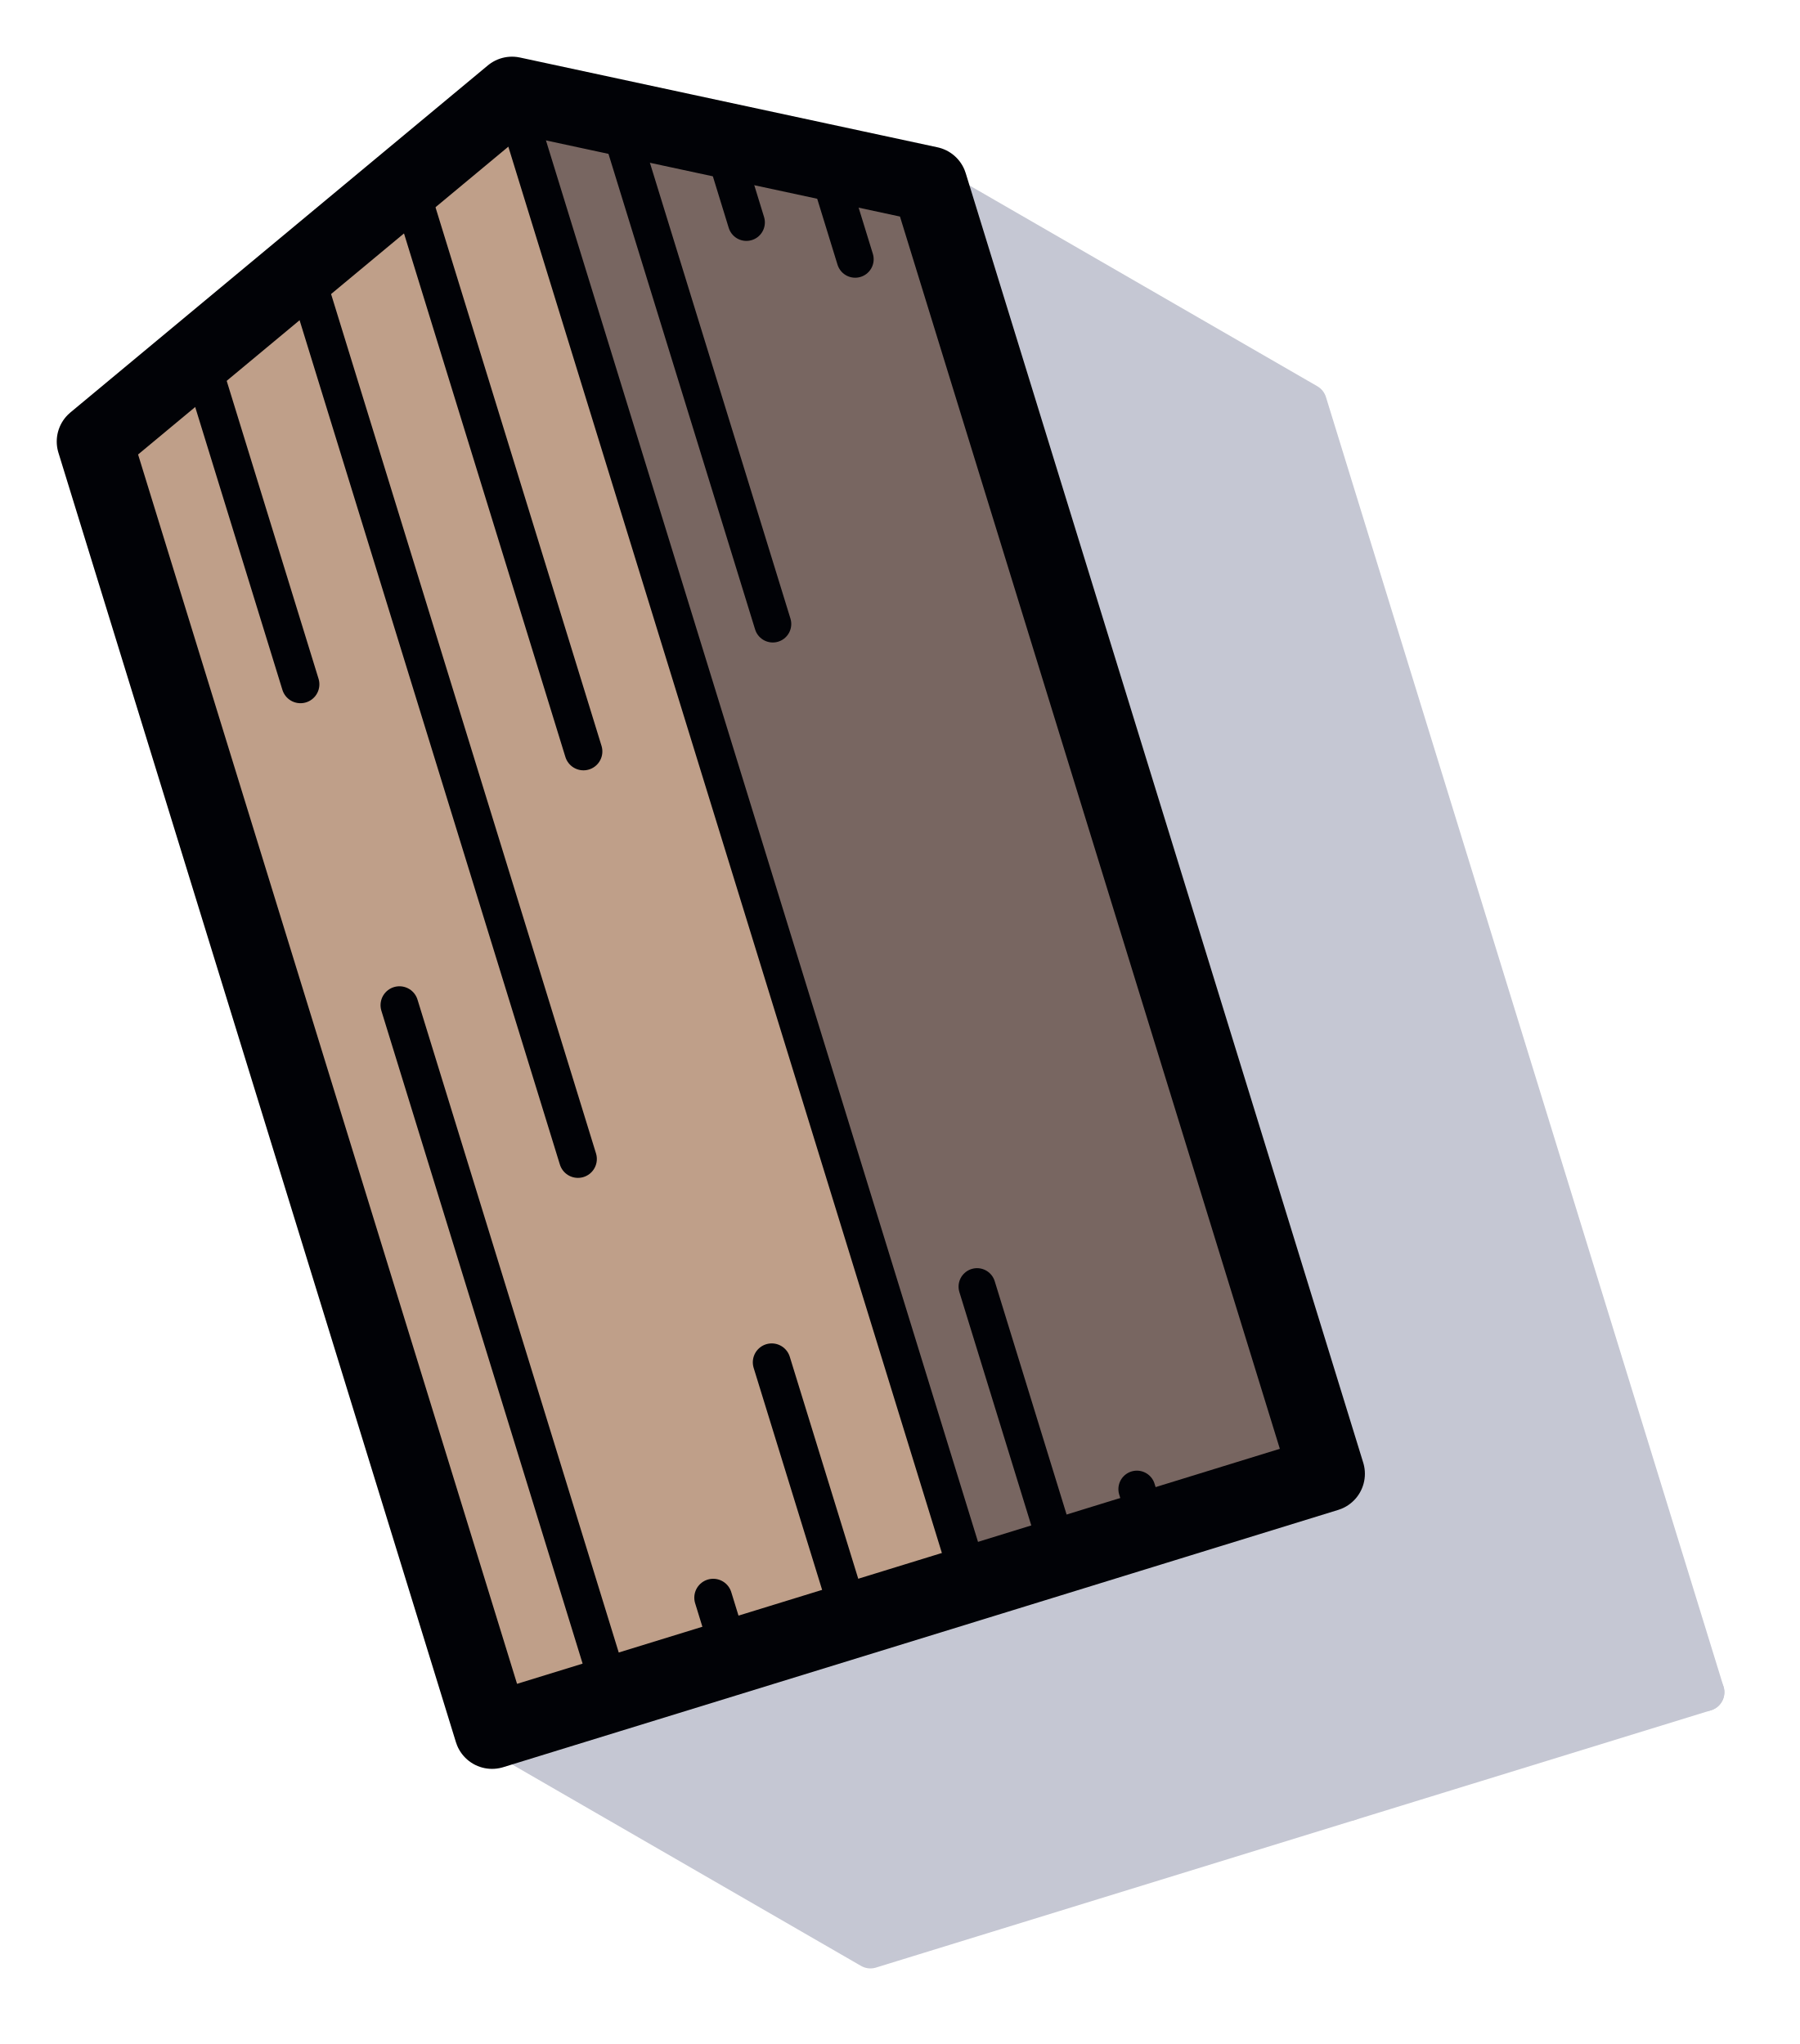
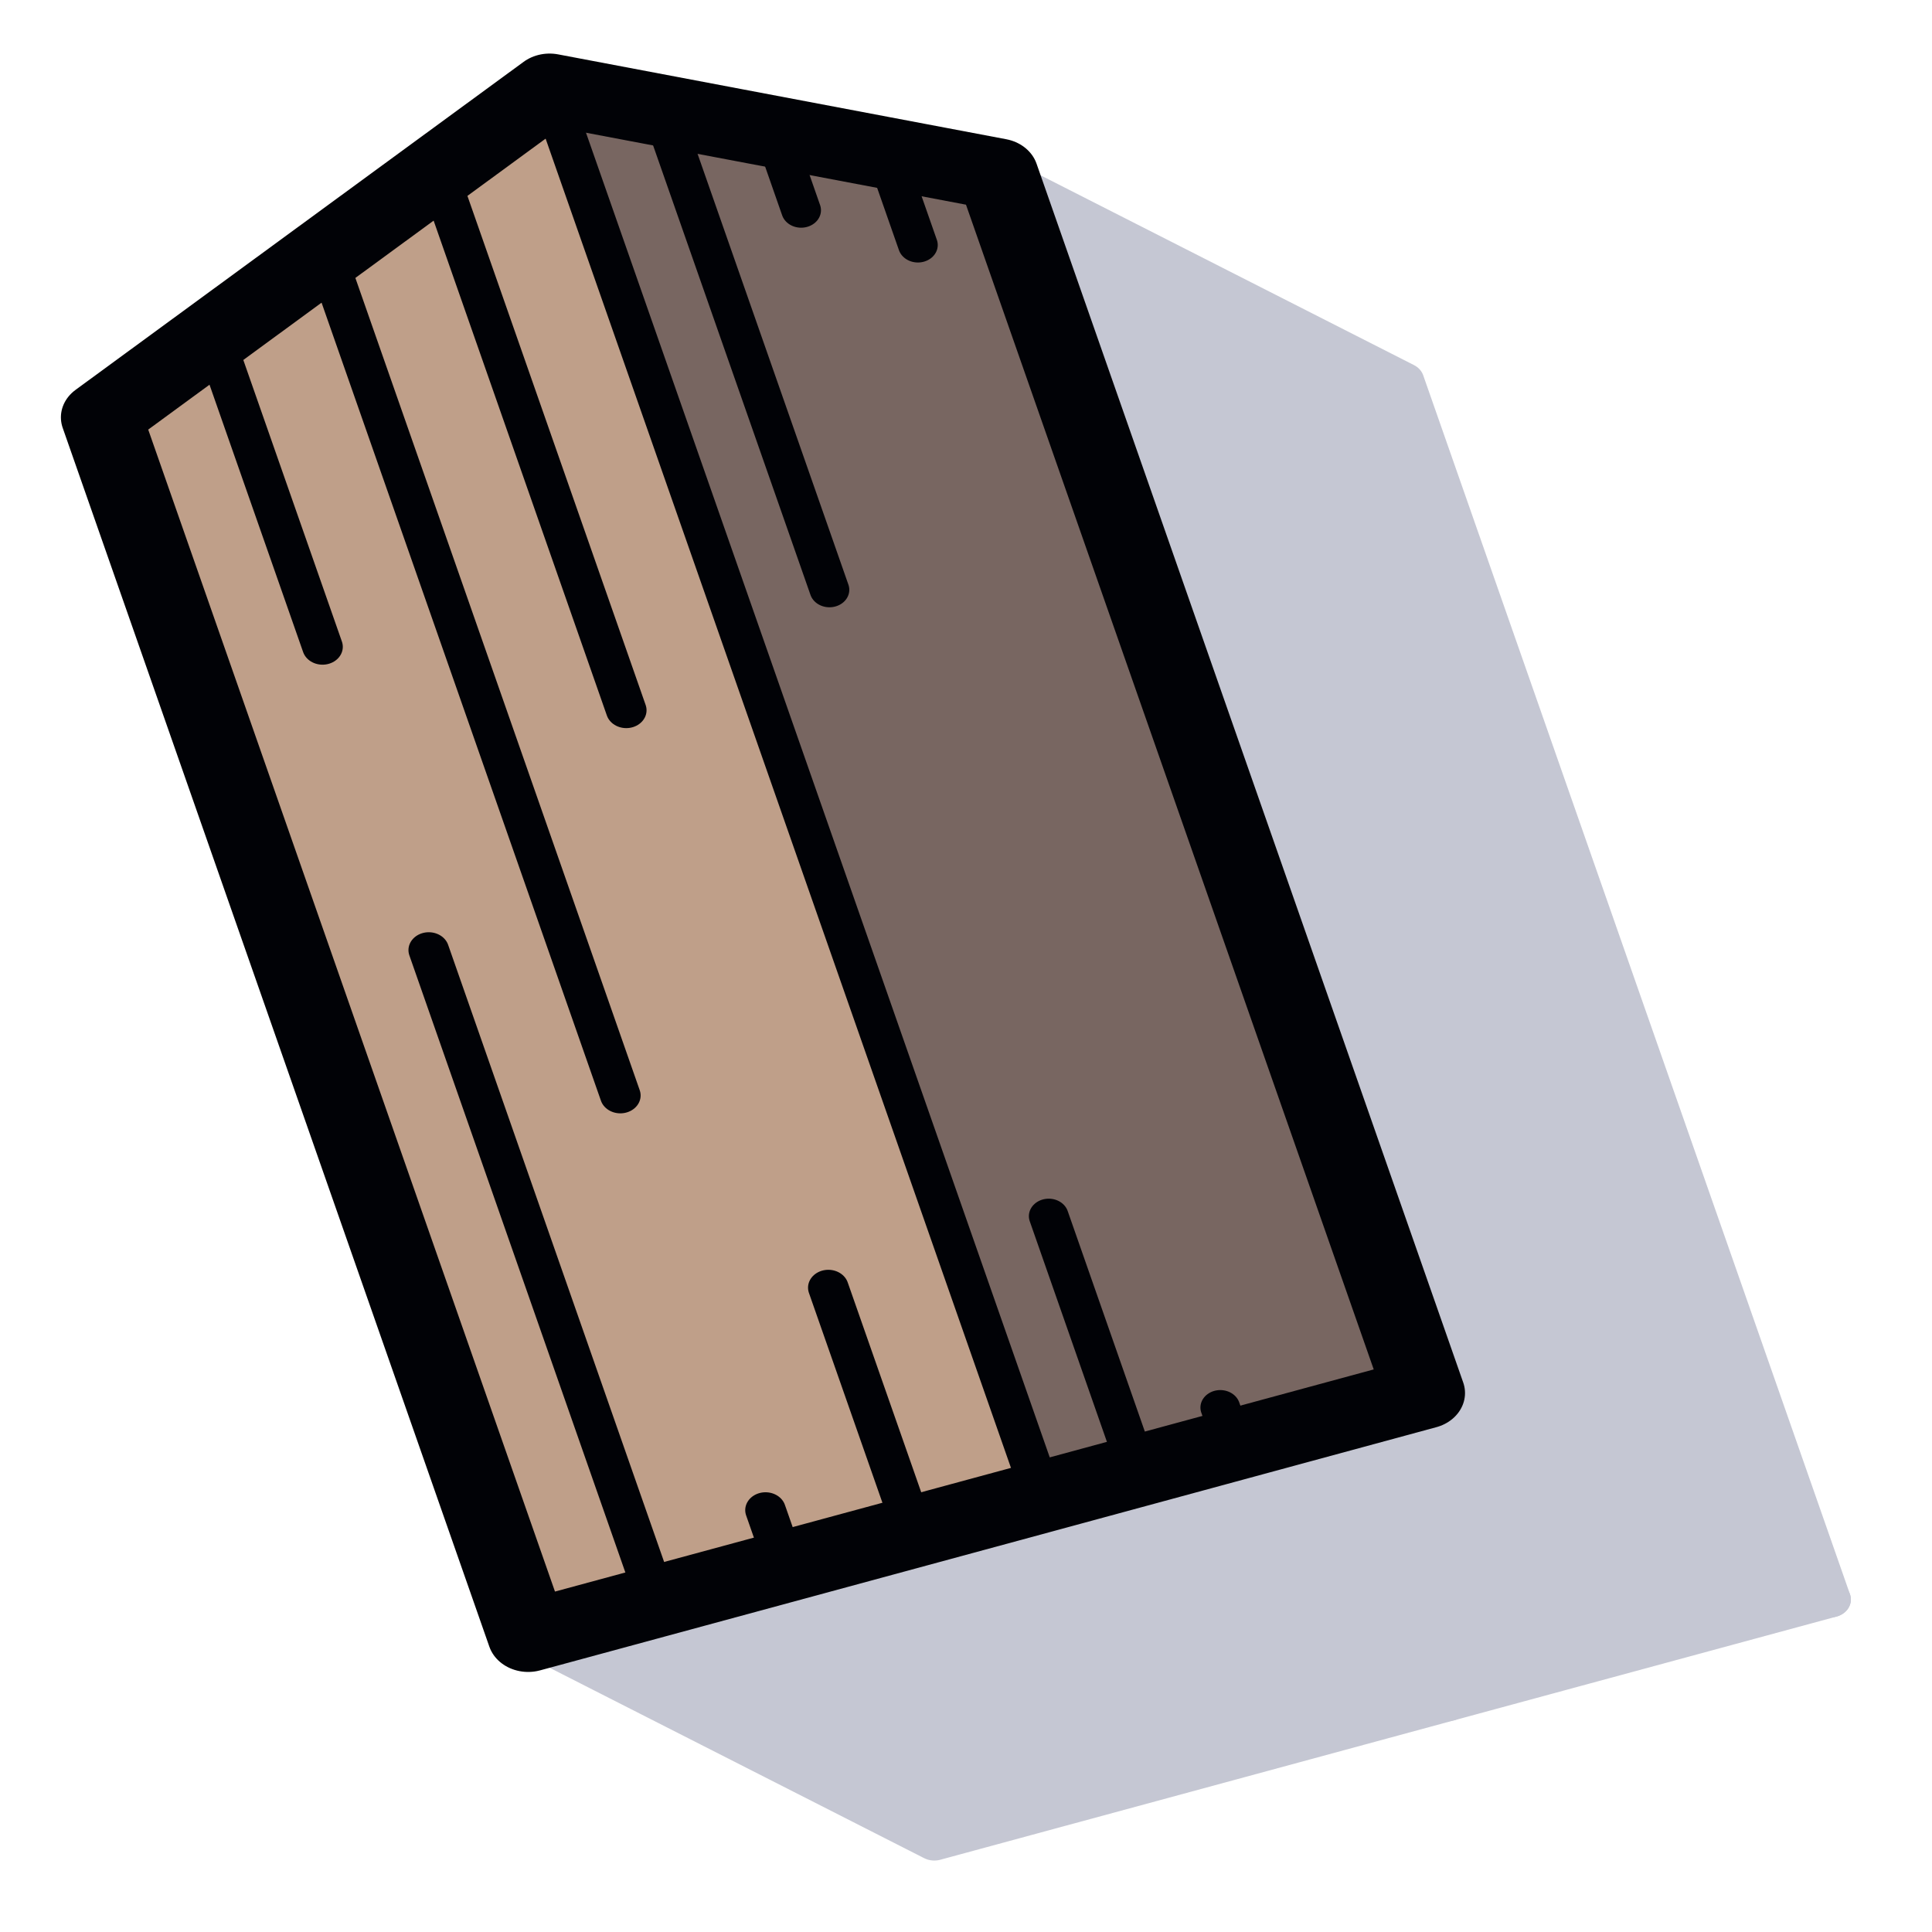
- <svg xmlns="http://www.w3.org/2000/svg" viewBox="184.965 176.663 23.81 27.045" width="23.81" height="27.045" stroke-linejoin="round" stroke-linecap="round" fill-rule="evenodd" fill="none">
+ <svg xmlns="http://www.w3.org/2000/svg" viewBox="184.965 176.663 23.81 27.045" width="520" height="520" stroke-linejoin="round" stroke-linecap="round" fill-rule="evenodd" fill="none" preserveAspectRatio="none">
  <g transform="translate(250.0195 250.0195) scale(1.000078)" opacity="0.55">
    <path d=" M -53.536,-47.558 L -58.541,-50.448 L -52.205,-52.4 L -47.2,-49.511 L -53.536,-47.558" fill="#9699AE" stroke="#9699AE" stroke-width="0.5" />
    <path d=" M -42.491,-50.962 L -47.496,-53.852 L -52.754,-70.913 L -47.75,-68.024 L -42.491,-50.962" fill="#9699AE" stroke="#9699AE" stroke-width="0.5" />
    <path d=" M -47.2,-49.511 L -52.205,-52.4 L -47.496,-53.852 L -42.491,-50.962 L -47.2,-49.511" fill="#9699AE" stroke="#9699AE" stroke-width="0.5" />
  </g>
  <g transform="translate(250.0195 250.0195) scale(1.000078)">
    <path d=" M -57.994,-61.48 L -54.158,-62.662 L -56.787,-71.193 L -60.624,-70.01 L -57.994,-61.48" fill="#C1A18A" />
    <path d=" M -54.158,-62.662 L -56.787,-71.193 L -60.624,-70.01 L -57.994,-61.48" stroke="#010206" stroke-width="1" />
    <path d=" M -63.799,-67.509 L -58.277,-72.101 L -52.205,-52.4 L -58.541,-50.448 L -63.799,-67.509" fill="#BF9F89" />
    <path d=" M -52.754,-70.913 L -58.277,-72.101 L -52.205,-52.4 L -47.496,-53.852 L -52.754,-70.913" fill="#786661" />
    <path d=" M -56.896,-71.804 L -54.828,-65.095 M -51.028,-52.763 L -52.126,-56.328" stroke="#010206" stroke-width="0.489" />
    <path d=" M -59.657,-70.953 L -57.332,-63.409 M -53.789,-51.912 L -54.842,-55.327" stroke="#010206" stroke-width="0.5" />
    <path d=" M -55.515,-71.507 L -55.177,-70.408 M -49.85,-53.126 L -50.012,-53.649" stroke="#010206" stroke-width="0.489" />
    <path d=" M -61.038,-69.805 L -57.405,-58.017 M -55.373,-51.424 L -55.616,-52.213" stroke="#010206" stroke-width="0.5" />
    <path d=" M -54.135,-71.21 L -53.738,-69.921 M -48.673,-53.489 L -48.68,-53.51" stroke="#010206" stroke-width="0.489" />
    <path d=" M -62.419,-68.657 L -61.075,-64.297 M -56.957,-50.936 L -59.766,-60.052" stroke="#010206" stroke-width="0.5" />
    <path d=" M -52.205,-52.4 L -58.541,-50.448 L -63.799,-67.509 L -58.277,-72.101 L -52.754,-70.913 L -47.496,-53.852 L -52.205,-52.4" stroke="#010206" stroke-width="1" />
    <path d=" M -58.277,-72.101 L -52.205,-52.4" stroke="#010206" stroke-width="0.5" />
  </g>
</svg>
